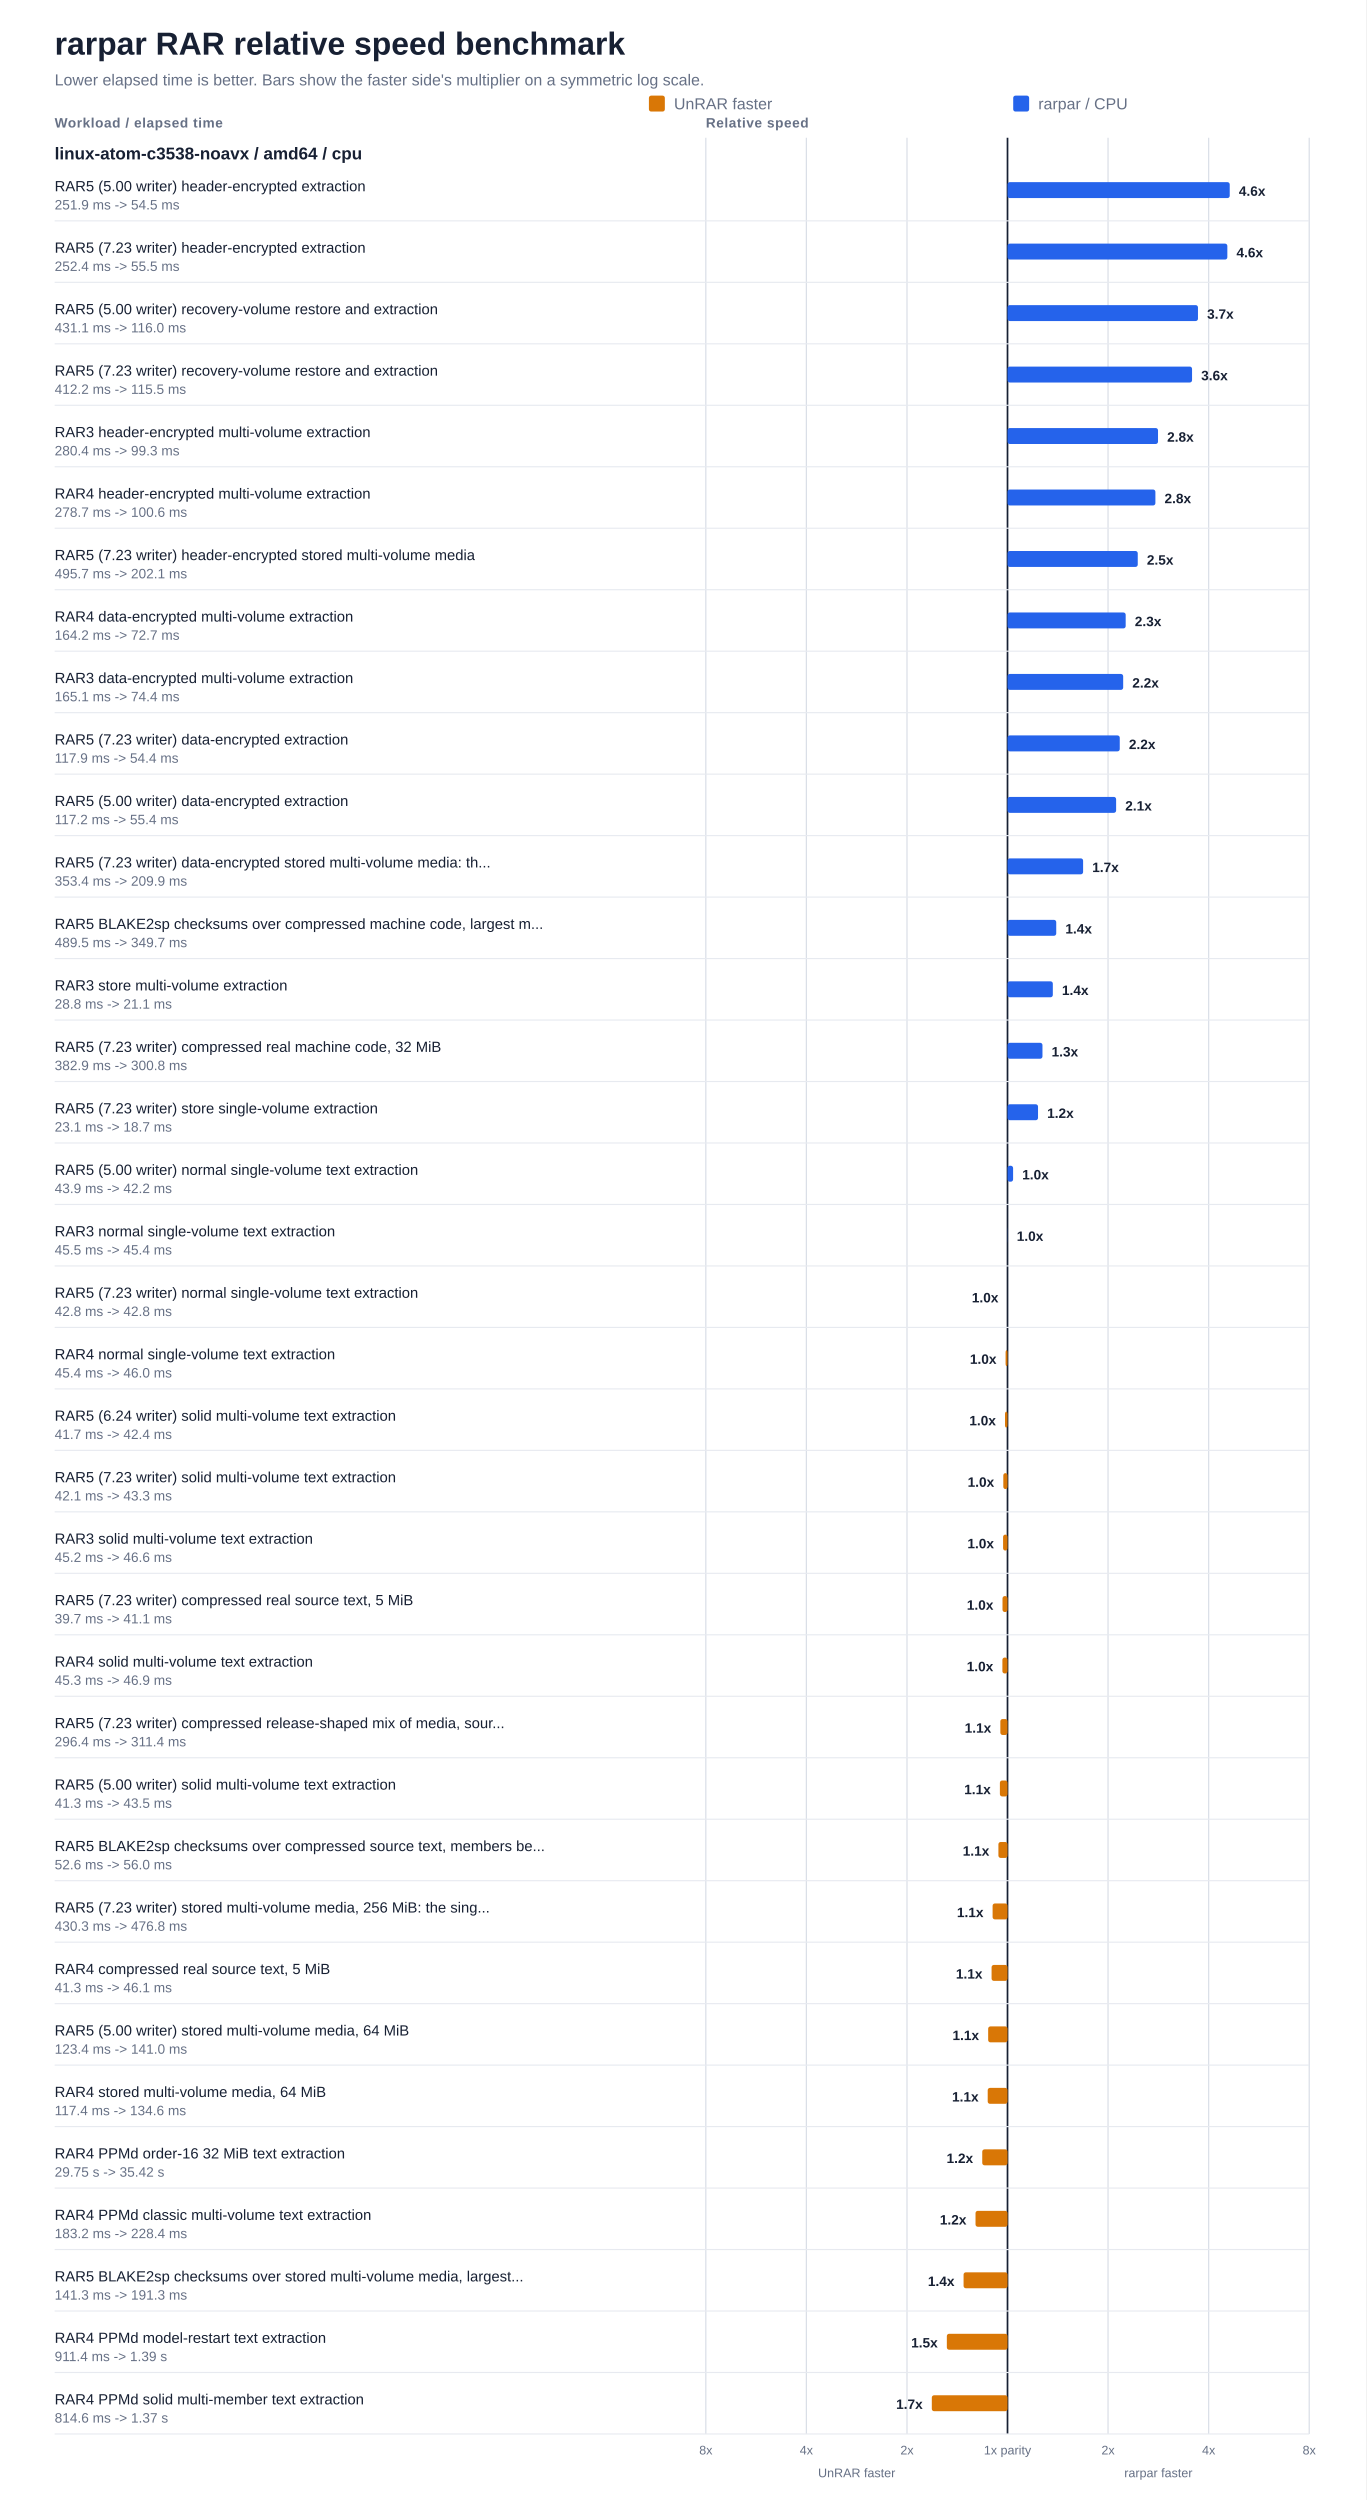
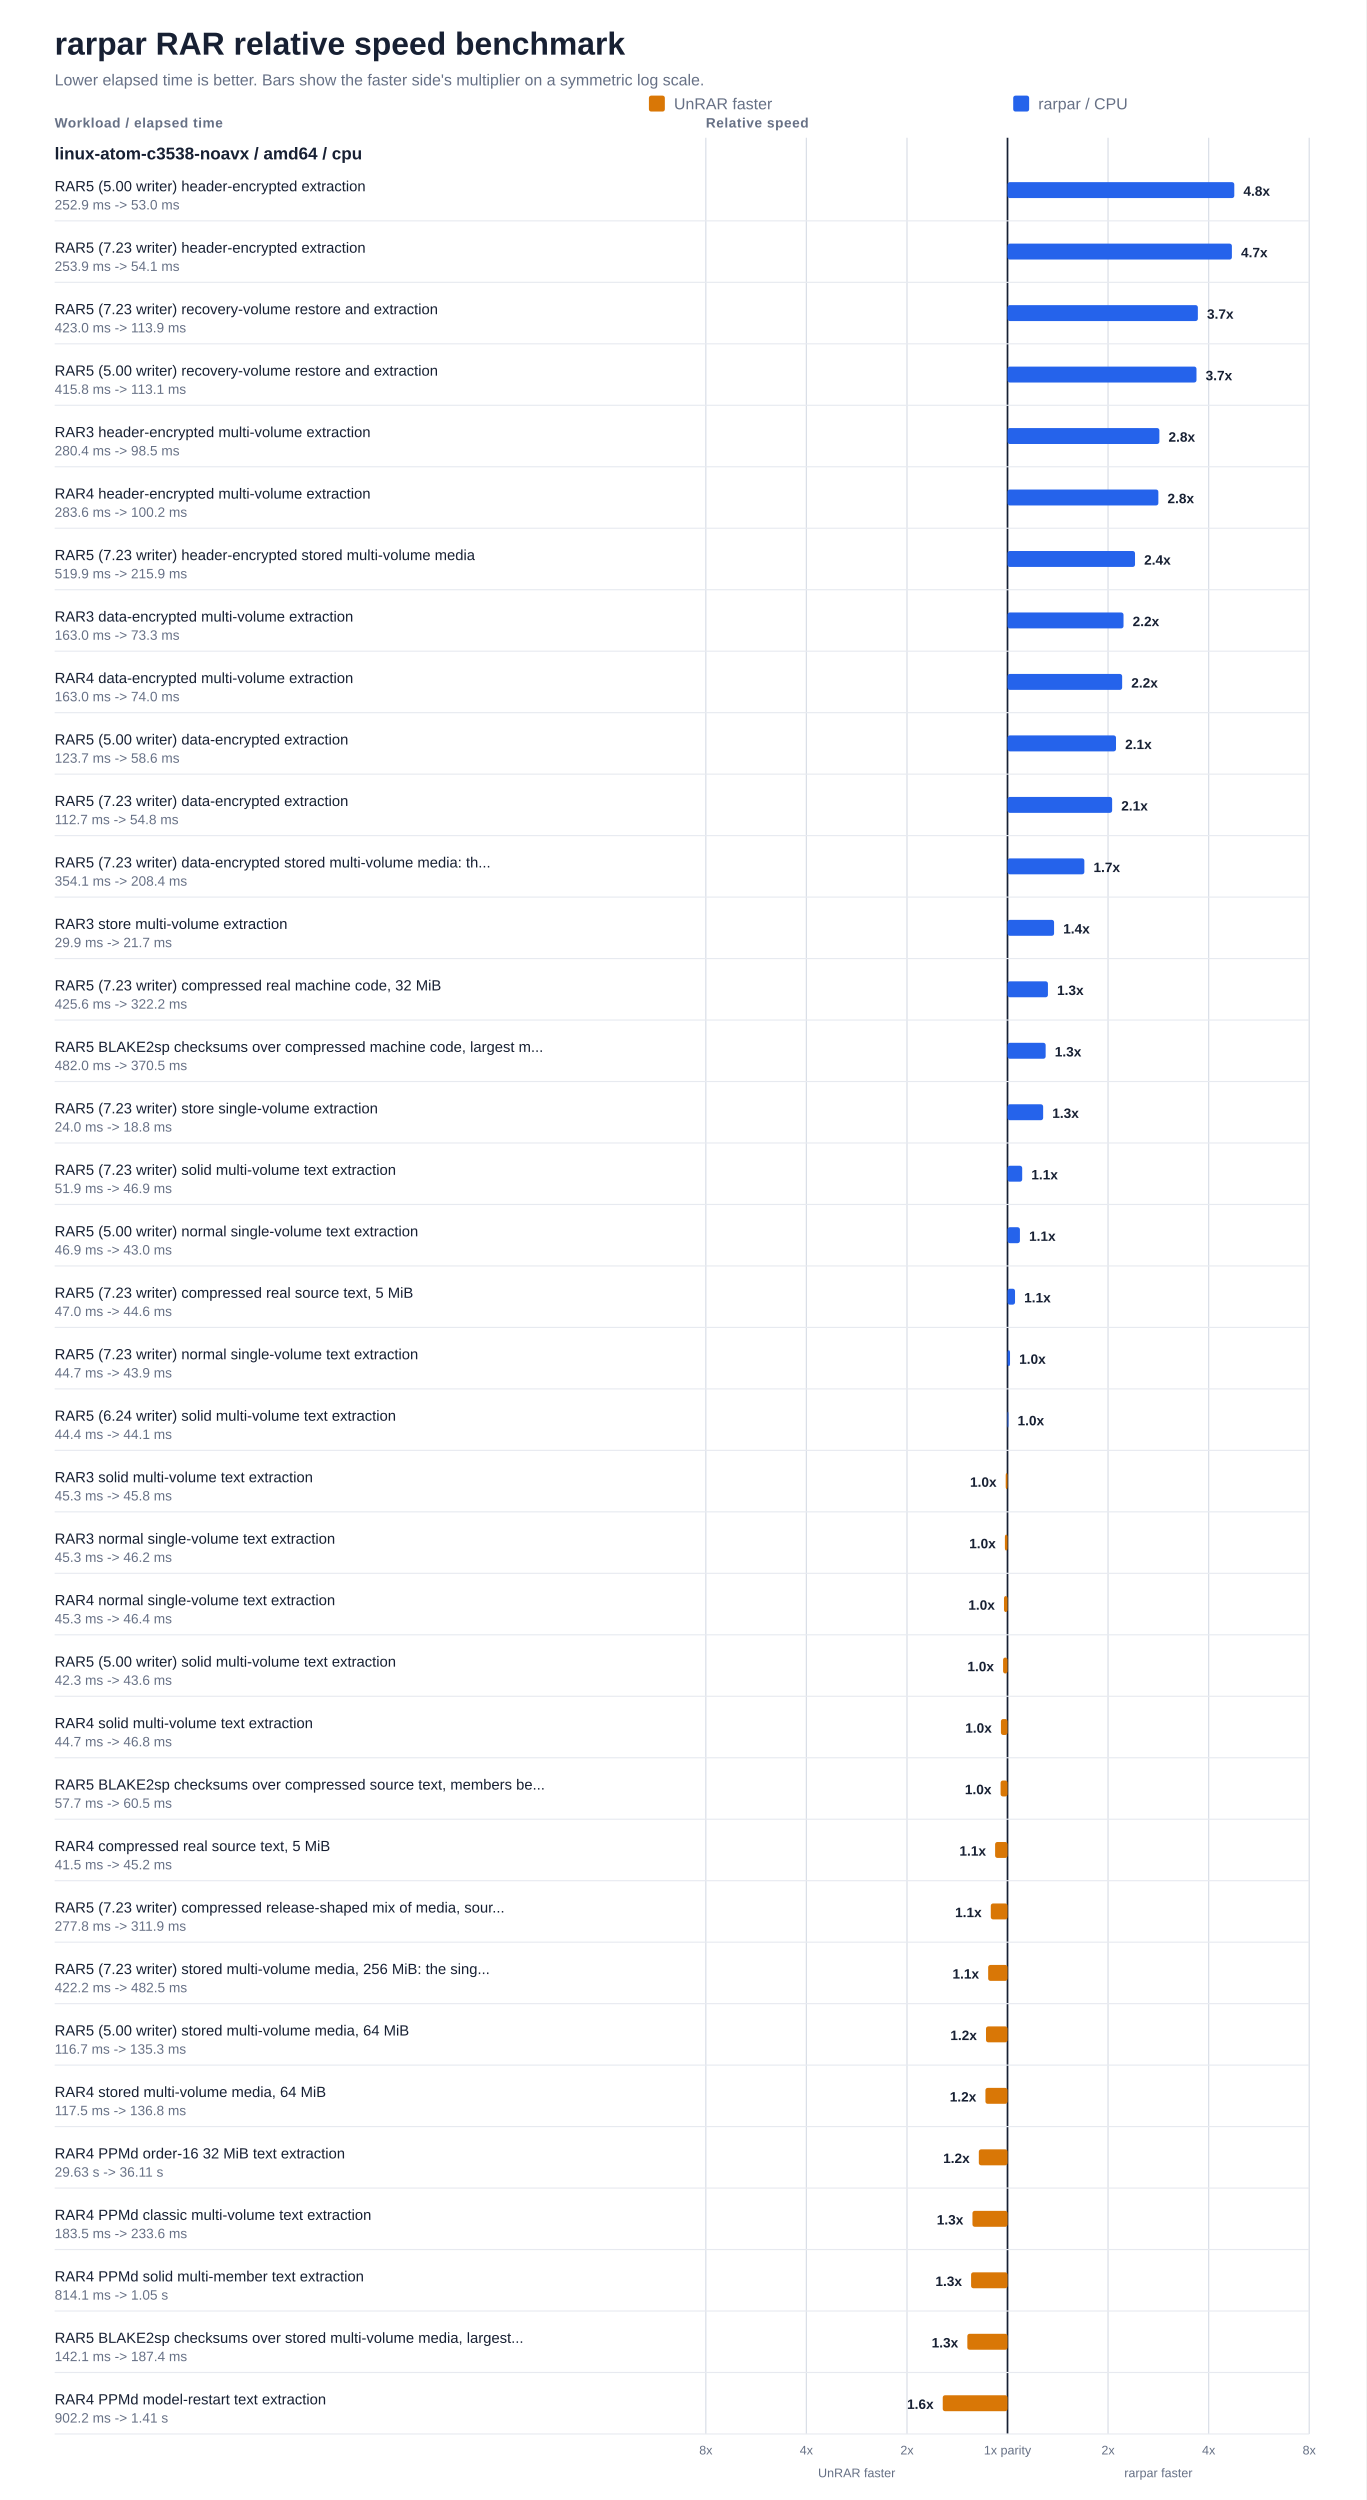
<svg xmlns="http://www.w3.org/2000/svg" width="1200" height="2196" viewBox="0 0 1200 2196" role="img" aria-labelledby="title desc">
  <style>
    .bg { fill: #ffffff; } text { font-family: Arial, sans-serif; fill: #172033; }
    .title { font-size: 28px; font-weight: 600; } .subtitle { font-size: 14px; fill: #667085; }
    .column { font-size: 12px; font-weight: 600; fill: #667085; letter-spacing: .04em; text-transform: uppercase; }
    .machine { font-size: 15px; font-weight: 600; } .workload { font-size: 13px; font-weight: 500; }
    .timing { font-size: 12px; fill: #667085; } .tick { font-size: 11px; fill: #667085; } .ratio { font-size: 12px; font-weight: 600; }
    .grid { stroke: #d7dce5; stroke-width: 1; } .parity { stroke: #172033; stroke-width: 1.5; } .rule { stroke: #e7eaf0; stroke-width: 1; }
    .cpu { fill: #2563eb; } .gpu { fill: #7c3aed; } .slower { fill: #d97706; }
    @media (prefers-color-scheme: dark) { .bg { fill: #0d1117; } text { fill: #e6edf3; } .subtitle, .column, .timing, .tick { fill: #9ca7b5; } .grid { stroke: #30363d; } .parity { stroke: #e6edf3; } .rule { stroke: #21262d; } .cpu { fill: #58a6ff; } .gpu { fill: #bc8cff; } .slower { fill: #f2a65a; } }
  </style>
  <rect class="bg" width="1200" height="2196" />
  <text class="title" x="48" y="48">rarpar RAR relative speed benchmark</text>
  <text class="subtitle" x="48" y="75">Lower elapsed time is better. Bars show the faster side's multiplier on a symmetric log scale.</text>
  <g aria-label="Legend">
    <rect class="slower" x="570" y="84" width="14" height="14" rx="2" />
    <text class="subtitle" x="592" y="96">UnRAR faster</text>
    <rect class="cpu" x="890" y="84" width="14" height="14" rx="2" />
    <text class="subtitle" x="912" y="96">rarpar / CPU</text>
  </g>
  <text class="column" x="48" y="112">Workload / elapsed time</text>
  <text class="column" x="620" y="112">Relative speed</text>
  <g aria-label="Relative speed axis">
    <line class="grid" x1="620.0" y1="121" x2="620.0" y2="2138" />
    <text class="tick" x="620.0" y="2156" text-anchor="middle">8x</text>
    <line class="grid" x1="708.3" y1="121" x2="708.3" y2="2138" />
    <text class="tick" x="708.3" y="2156" text-anchor="middle">4x</text>
    <line class="grid" x1="796.7" y1="121" x2="796.7" y2="2138" />
    <text class="tick" x="796.7" y="2156" text-anchor="middle">2x</text>
    <line class="parity" x1="885.0" y1="121" x2="885.0" y2="2138" />
    <text class="tick" x="885.0" y="2156" text-anchor="middle">1x parity</text>
    <line class="grid" x1="973.3" y1="121" x2="973.3" y2="2138" />
    <text class="tick" x="973.3" y="2156" text-anchor="middle">2x</text>
    <line class="grid" x1="1061.7" y1="121" x2="1061.7" y2="2138" />
    <text class="tick" x="1061.7" y="2156" text-anchor="middle">4x</text>
    <line class="grid" x1="1150.0" y1="121" x2="1150.0" y2="2138" />
    <text class="tick" x="1150.0" y="2156" text-anchor="middle">8x</text>
    <text class="tick" x="752.5" y="2176" text-anchor="middle">UnRAR faster</text>
    <text class="tick" x="1017.5" y="2176" text-anchor="middle">rarpar faster</text>
  </g>
  <g aria-label="RAR benchmarks">
    <text class="machine" x="48" y="140">linux-atom-c3538-noavx / amd64 / cpu</text>
    <text class="workload" x="48" y="168">RAR5 (5.00 writer) header-encrypted extraction</text>
-     <text class="timing" x="48" y="184">251.9 ms -&gt; 54.5 ms</text>
-     <rect class="cpu" x="885.0" y="160" width="195.2" height="14" rx="2" />
-     <text class="ratio" x="1088.2" y="172">4.6x</text>
+     <text class="timing" x="48" y="184">252.9 ms -&gt; 53.0 ms</text>
+     <rect class="cpu" x="885.0" y="160" width="199.2" height="14" rx="2" />
+     <text class="ratio" x="1092.2" y="172">4.8x</text>
    <line class="rule" x1="48" y1="194" x2="1150" y2="194" />
    <text class="workload" x="48" y="222">RAR5 (7.23 writer) header-encrypted extraction</text>
-     <text class="timing" x="48" y="238">252.4 ms -&gt; 55.5 ms</text>
-     <rect class="cpu" x="885.0" y="214" width="193.1" height="14" rx="2" />
-     <text class="ratio" x="1086.1" y="226">4.6x</text>
+     <text class="timing" x="48" y="238">253.9 ms -&gt; 54.1 ms</text>
+     <rect class="cpu" x="885.0" y="214" width="197.1" height="14" rx="2" />
+     <text class="ratio" x="1090.1" y="226">4.7x</text>
    <line class="rule" x1="48" y1="248" x2="1150" y2="248" />
-     <text class="workload" x="48" y="276">RAR5 (5.00 writer) recovery-volume restore and extraction</text>
-     <text class="timing" x="48" y="292">431.1 ms -&gt; 116.0 ms</text>
-     <rect class="cpu" x="885.0" y="268" width="167.3" height="14" rx="2" />
-     <text class="ratio" x="1060.3" y="280">3.7x</text>
+     <text class="workload" x="48" y="276">RAR5 (7.23 writer) recovery-volume restore and extraction</text>
+     <text class="timing" x="48" y="292">423.0 ms -&gt; 113.9 ms</text>
+     <rect class="cpu" x="885.0" y="268" width="167.2" height="14" rx="2" />
+     <text class="ratio" x="1060.2" y="280">3.7x</text>
    <line class="rule" x1="48" y1="302" x2="1150" y2="302" />
-     <text class="workload" x="48" y="330">RAR5 (7.23 writer) recovery-volume restore and extraction</text>
-     <text class="timing" x="48" y="346">412.2 ms -&gt; 115.5 ms</text>
-     <rect class="cpu" x="885.0" y="322" width="162.1" height="14" rx="2" />
-     <text class="ratio" x="1055.1" y="334">3.6x</text>
+     <text class="workload" x="48" y="330">RAR5 (5.00 writer) recovery-volume restore and extraction</text>
+     <text class="timing" x="48" y="346">415.8 ms -&gt; 113.1 ms</text>
+     <rect class="cpu" x="885.0" y="322" width="166.0" height="14" rx="2" />
+     <text class="ratio" x="1059.0" y="334">3.7x</text>
    <line class="rule" x1="48" y1="356" x2="1150" y2="356" />
    <text class="workload" x="48" y="384">RAR3 header-encrypted multi-volume extraction</text>
-     <text class="timing" x="48" y="400">280.4 ms -&gt; 99.3 ms</text>
-     <rect class="cpu" x="885.0" y="376" width="132.2" height="14" rx="2" />
-     <text class="ratio" x="1025.2" y="388">2.8x</text>
+     <text class="timing" x="48" y="400">280.4 ms -&gt; 98.5 ms</text>
+     <rect class="cpu" x="885.0" y="376" width="133.4" height="14" rx="2" />
+     <text class="ratio" x="1026.4" y="388">2.8x</text>
    <line class="rule" x1="48" y1="410" x2="1150" y2="410" />
    <text class="workload" x="48" y="438">RAR4 header-encrypted multi-volume extraction</text>
-     <text class="timing" x="48" y="454">278.7 ms -&gt; 100.6 ms</text>
-     <rect class="cpu" x="885.0" y="430" width="129.9" height="14" rx="2" />
-     <text class="ratio" x="1022.9" y="442">2.8x</text>
+     <text class="timing" x="48" y="454">283.6 ms -&gt; 100.2 ms</text>
+     <rect class="cpu" x="885.0" y="430" width="132.5" height="14" rx="2" />
+     <text class="ratio" x="1025.5" y="442">2.8x</text>
    <line class="rule" x1="48" y1="464" x2="1150" y2="464" />
    <text class="workload" x="48" y="492">RAR5 (7.23 writer) header-encrypted stored multi-volume media</text>
-     <text class="timing" x="48" y="508">495.7 ms -&gt; 202.1 ms</text>
-     <rect class="cpu" x="885.0" y="484" width="114.4" height="14" rx="2" />
-     <text class="ratio" x="1007.4" y="496">2.5x</text>
+     <text class="timing" x="48" y="508">519.9 ms -&gt; 215.9 ms</text>
+     <rect class="cpu" x="885.0" y="484" width="112.0" height="14" rx="2" />
+     <text class="ratio" x="1005.0" y="496">2.4x</text>
    <line class="rule" x1="48" y1="518" x2="1150" y2="518" />
-     <text class="workload" x="48" y="546">RAR4 data-encrypted multi-volume extraction</text>
-     <text class="timing" x="48" y="562">164.2 ms -&gt; 72.7 ms</text>
-     <rect class="cpu" x="885.0" y="538" width="103.8" height="14" rx="2" />
-     <text class="ratio" x="996.8" y="550">2.3x</text>
+     <text class="workload" x="48" y="546">RAR3 data-encrypted multi-volume extraction</text>
+     <text class="timing" x="48" y="562">163.0 ms -&gt; 73.3 ms</text>
+     <rect class="cpu" x="885.0" y="538" width="101.9" height="14" rx="2" />
+     <text class="ratio" x="994.9" y="550">2.2x</text>
    <line class="rule" x1="48" y1="572" x2="1150" y2="572" />
-     <text class="workload" x="48" y="600">RAR3 data-encrypted multi-volume extraction</text>
-     <text class="timing" x="48" y="616">165.1 ms -&gt; 74.4 ms</text>
-     <rect class="cpu" x="885.0" y="592" width="101.6" height="14" rx="2" />
-     <text class="ratio" x="994.6" y="604">2.2x</text>
+     <text class="workload" x="48" y="600">RAR4 data-encrypted multi-volume extraction</text>
+     <text class="timing" x="48" y="616">163.0 ms -&gt; 74.0 ms</text>
+     <rect class="cpu" x="885.0" y="592" width="100.7" height="14" rx="2" />
+     <text class="ratio" x="993.7" y="604">2.2x</text>
    <line class="rule" x1="48" y1="626" x2="1150" y2="626" />
-     <text class="workload" x="48" y="654">RAR5 (7.23 writer) data-encrypted extraction</text>
-     <text class="timing" x="48" y="670">117.9 ms -&gt; 54.4 ms</text>
-     <rect class="cpu" x="885.0" y="646" width="98.6" height="14" rx="2" />
-     <text class="ratio" x="991.6" y="658">2.2x</text>
+     <text class="workload" x="48" y="654">RAR5 (5.00 writer) data-encrypted extraction</text>
+     <text class="timing" x="48" y="670">123.7 ms -&gt; 58.6 ms</text>
+     <rect class="cpu" x="885.0" y="646" width="95.3" height="14" rx="2" />
+     <text class="ratio" x="988.3" y="658">2.1x</text>
    <line class="rule" x1="48" y1="680" x2="1150" y2="680" />
-     <text class="workload" x="48" y="708">RAR5 (5.00 writer) data-encrypted extraction</text>
-     <text class="timing" x="48" y="724">117.2 ms -&gt; 55.4 ms</text>
-     <rect class="cpu" x="885.0" y="700" width="95.4" height="14" rx="2" />
-     <text class="ratio" x="988.4" y="712">2.1x</text>
+     <text class="workload" x="48" y="708">RAR5 (7.23 writer) data-encrypted extraction</text>
+     <text class="timing" x="48" y="724">112.7 ms -&gt; 54.8 ms</text>
+     <rect class="cpu" x="885.0" y="700" width="91.9" height="14" rx="2" />
+     <text class="ratio" x="984.9" y="712">2.1x</text>
    <line class="rule" x1="48" y1="734" x2="1150" y2="734" />
    <text class="workload" x="48" y="762">RAR5 (7.23 writer) data-encrypted stored multi-volume media: th...</text>
-     <text class="timing" x="48" y="778">353.4 ms -&gt; 209.9 ms</text>
-     <rect class="cpu" x="885.0" y="754" width="66.4" height="14" rx="2" />
-     <text class="ratio" x="959.4" y="766">1.7x</text>
+     <text class="timing" x="48" y="778">354.1 ms -&gt; 208.4 ms</text>
+     <rect class="cpu" x="885.0" y="754" width="67.5" height="14" rx="2" />
+     <text class="ratio" x="960.5" y="766">1.7x</text>
    <line class="rule" x1="48" y1="788" x2="1150" y2="788" />
-     <text class="workload" x="48" y="816">RAR5 BLAKE2sp checksums over compressed machine code, largest m...</text>
-     <text class="timing" x="48" y="832">489.5 ms -&gt; 349.7 ms</text>
-     <rect class="cpu" x="885.0" y="808" width="42.8" height="14" rx="2" />
-     <text class="ratio" x="935.8" y="820">1.4x</text>
+     <text class="workload" x="48" y="816">RAR3 store multi-volume extraction</text>
+     <text class="timing" x="48" y="832">29.9 ms -&gt; 21.7 ms</text>
+     <rect class="cpu" x="885.0" y="808" width="40.9" height="14" rx="2" />
+     <text class="ratio" x="933.9" y="820">1.4x</text>
    <line class="rule" x1="48" y1="842" x2="1150" y2="842" />
-     <text class="workload" x="48" y="870">RAR3 store multi-volume extraction</text>
-     <text class="timing" x="48" y="886">28.8 ms -&gt; 21.1 ms</text>
-     <rect class="cpu" x="885.0" y="862" width="39.8" height="14" rx="2" />
-     <text class="ratio" x="932.8" y="874">1.4x</text>
+     <text class="workload" x="48" y="870">RAR5 (7.23 writer) compressed real machine code, 32 MiB</text>
+     <text class="timing" x="48" y="886">425.6 ms -&gt; 322.2 ms</text>
+     <rect class="cpu" x="885.0" y="862" width="35.5" height="14" rx="2" />
+     <text class="ratio" x="928.5" y="874">1.3x</text>
    <line class="rule" x1="48" y1="896" x2="1150" y2="896" />
-     <text class="workload" x="48" y="924">RAR5 (7.23 writer) compressed real machine code, 32 MiB</text>
-     <text class="timing" x="48" y="940">382.9 ms -&gt; 300.8 ms</text>
-     <rect class="cpu" x="885.0" y="916" width="30.7" height="14" rx="2" />
-     <text class="ratio" x="923.7" y="928">1.3x</text>
+     <text class="workload" x="48" y="924">RAR5 BLAKE2sp checksums over compressed machine code, largest m...</text>
+     <text class="timing" x="48" y="940">482.0 ms -&gt; 370.5 ms</text>
+     <rect class="cpu" x="885.0" y="916" width="33.5" height="14" rx="2" />
+     <text class="ratio" x="926.5" y="928">1.3x</text>
    <line class="rule" x1="48" y1="950" x2="1150" y2="950" />
    <text class="workload" x="48" y="978">RAR5 (7.23 writer) store single-volume extraction</text>
-     <text class="timing" x="48" y="994">23.1 ms -&gt; 18.7 ms</text>
-     <rect class="cpu" x="885.0" y="970" width="26.8" height="14" rx="2" />
-     <text class="ratio" x="919.8" y="982">1.2x</text>
+     <text class="timing" x="48" y="994">24.0 ms -&gt; 18.8 ms</text>
+     <rect class="cpu" x="885.0" y="970" width="31.3" height="14" rx="2" />
+     <text class="ratio" x="924.3" y="982">1.3x</text>
    <line class="rule" x1="48" y1="1004" x2="1150" y2="1004" />
-     <text class="workload" x="48" y="1032">RAR5 (5.00 writer) normal single-volume text extraction</text>
-     <text class="timing" x="48" y="1048">43.9 ms -&gt; 42.2 ms</text>
-     <rect class="cpu" x="885.0" y="1024" width="4.9" height="14" rx="2" />
-     <text class="ratio" x="897.9" y="1036">1.0x</text>
+     <text class="workload" x="48" y="1032">RAR5 (7.23 writer) solid multi-volume text extraction</text>
+     <text class="timing" x="48" y="1048">51.9 ms -&gt; 46.9 ms</text>
+     <rect class="cpu" x="885.0" y="1024" width="12.9" height="14" rx="2" />
+     <text class="ratio" x="905.9" y="1036">1.1x</text>
    <line class="rule" x1="48" y1="1058" x2="1150" y2="1058" />
-     <text class="workload" x="48" y="1086">RAR3 normal single-volume text extraction</text>
-     <text class="timing" x="48" y="1102">45.5 ms -&gt; 45.4 ms</text>
-     <rect class="cpu" x="885.0" y="1078" width="0.1" height="14" rx="2" />
-     <text class="ratio" x="893.1" y="1090">1.0x</text>
+     <text class="workload" x="48" y="1086">RAR5 (5.00 writer) normal single-volume text extraction</text>
+     <text class="timing" x="48" y="1102">46.9 ms -&gt; 43.0 ms</text>
+     <rect class="cpu" x="885.0" y="1078" width="10.9" height="14" rx="2" />
+     <text class="ratio" x="903.9" y="1090">1.1x</text>
    <line class="rule" x1="48" y1="1112" x2="1150" y2="1112" />
-     <text class="workload" x="48" y="1140">RAR5 (7.23 writer) normal single-volume text extraction</text>
-     <text class="timing" x="48" y="1156">42.8 ms -&gt; 42.8 ms</text>
-     <rect class="slower" x="885.0" y="1132" width="0.0" height="14" rx="2" />
-     <text class="ratio" x="877.0" y="1144" text-anchor="end">1.0x</text>
+     <text class="workload" x="48" y="1140">RAR5 (7.23 writer) compressed real source text, 5 MiB</text>
+     <text class="timing" x="48" y="1156">47.0 ms -&gt; 44.6 ms</text>
+     <rect class="cpu" x="885.0" y="1132" width="6.6" height="14" rx="2" />
+     <text class="ratio" x="899.6" y="1144">1.1x</text>
    <line class="rule" x1="48" y1="1166" x2="1150" y2="1166" />
-     <text class="workload" x="48" y="1194">RAR4 normal single-volume text extraction</text>
-     <text class="timing" x="48" y="1210">45.4 ms -&gt; 46.0 ms</text>
-     <rect class="slower" x="883.3" y="1186" width="1.7" height="14" rx="2" />
-     <text class="ratio" x="875.3" y="1198" text-anchor="end">1.0x</text>
+     <text class="workload" x="48" y="1194">RAR5 (7.23 writer) normal single-volume text extraction</text>
+     <text class="timing" x="48" y="1210">44.7 ms -&gt; 43.9 ms</text>
+     <rect class="cpu" x="885.0" y="1186" width="2.2" height="14" rx="2" />
+     <text class="ratio" x="895.2" y="1198">1.0x</text>
    <line class="rule" x1="48" y1="1220" x2="1150" y2="1220" />
    <text class="workload" x="48" y="1248">RAR5 (6.24 writer) solid multi-volume text extraction</text>
-     <text class="timing" x="48" y="1264">41.7 ms -&gt; 42.4 ms</text>
-     <rect class="slower" x="882.8" y="1240" width="2.2" height="14" rx="2" />
-     <text class="ratio" x="874.8" y="1252" text-anchor="end">1.0x</text>
+     <text class="timing" x="48" y="1264">44.4 ms -&gt; 44.1 ms</text>
+     <rect class="cpu" x="885.0" y="1240" width="0.8" height="14" rx="2" />
+     <text class="ratio" x="893.8" y="1252">1.0x</text>
    <line class="rule" x1="48" y1="1274" x2="1150" y2="1274" />
-     <text class="workload" x="48" y="1302">RAR5 (7.23 writer) solid multi-volume text extraction</text>
-     <text class="timing" x="48" y="1318">42.1 ms -&gt; 43.3 ms</text>
-     <rect class="slower" x="881.3" y="1294" width="3.7" height="14" rx="2" />
-     <text class="ratio" x="873.3" y="1306" text-anchor="end">1.0x</text>
+     <text class="workload" x="48" y="1302">RAR3 solid multi-volume text extraction</text>
+     <text class="timing" x="48" y="1318">45.3 ms -&gt; 45.8 ms</text>
+     <rect class="slower" x="883.4" y="1294" width="1.6" height="14" rx="2" />
+     <text class="ratio" x="875.4" y="1306" text-anchor="end">1.0x</text>
    <line class="rule" x1="48" y1="1328" x2="1150" y2="1328" />
-     <text class="workload" x="48" y="1356">RAR3 solid multi-volume text extraction</text>
-     <text class="timing" x="48" y="1372">45.2 ms -&gt; 46.6 ms</text>
-     <rect class="slower" x="881.1" y="1348" width="3.9" height="14" rx="2" />
-     <text class="ratio" x="873.1" y="1360" text-anchor="end">1.0x</text>
+     <text class="workload" x="48" y="1356">RAR3 normal single-volume text extraction</text>
+     <text class="timing" x="48" y="1372">45.3 ms -&gt; 46.2 ms</text>
+     <rect class="slower" x="882.7" y="1348" width="2.3" height="14" rx="2" />
+     <text class="ratio" x="874.7" y="1360" text-anchor="end">1.0x</text>
    <line class="rule" x1="48" y1="1382" x2="1150" y2="1382" />
-     <text class="workload" x="48" y="1410">RAR5 (7.23 writer) compressed real source text, 5 MiB</text>
-     <text class="timing" x="48" y="1426">39.7 ms -&gt; 41.1 ms</text>
-     <rect class="slower" x="880.6" y="1402" width="4.4" height="14" rx="2" />
-     <text class="ratio" x="872.6" y="1414" text-anchor="end">1.0x</text>
+     <text class="workload" x="48" y="1410">RAR4 normal single-volume text extraction</text>
+     <text class="timing" x="48" y="1426">45.3 ms -&gt; 46.4 ms</text>
+     <rect class="slower" x="881.9" y="1402" width="3.1" height="14" rx="2" />
+     <text class="ratio" x="873.9" y="1414" text-anchor="end">1.0x</text>
    <line class="rule" x1="48" y1="1436" x2="1150" y2="1436" />
-     <text class="workload" x="48" y="1464">RAR4 solid multi-volume text extraction</text>
-     <text class="timing" x="48" y="1480">45.3 ms -&gt; 46.9 ms</text>
-     <rect class="slower" x="880.5" y="1456" width="4.5" height="14" rx="2" />
-     <text class="ratio" x="872.5" y="1468" text-anchor="end">1.0x</text>
+     <text class="workload" x="48" y="1464">RAR5 (5.00 writer) solid multi-volume text extraction</text>
+     <text class="timing" x="48" y="1480">42.3 ms -&gt; 43.6 ms</text>
+     <rect class="slower" x="881.1" y="1456" width="3.9" height="14" rx="2" />
+     <text class="ratio" x="873.1" y="1468" text-anchor="end">1.0x</text>
    <line class="rule" x1="48" y1="1490" x2="1150" y2="1490" />
-     <text class="workload" x="48" y="1518">RAR5 (7.23 writer) compressed release-shaped mix of media, sour...</text>
-     <text class="timing" x="48" y="1534">296.4 ms -&gt; 311.4 ms</text>
-     <rect class="slower" x="878.7" y="1510" width="6.3" height="14" rx="2" />
-     <text class="ratio" x="870.7" y="1522" text-anchor="end">1.1x</text>
+     <text class="workload" x="48" y="1518">RAR4 solid multi-volume text extraction</text>
+     <text class="timing" x="48" y="1534">44.7 ms -&gt; 46.8 ms</text>
+     <rect class="slower" x="879.2" y="1510" width="5.8" height="14" rx="2" />
+     <text class="ratio" x="871.2" y="1522" text-anchor="end">1.0x</text>
    <line class="rule" x1="48" y1="1544" x2="1150" y2="1544" />
-     <text class="workload" x="48" y="1572">RAR5 (5.00 writer) solid multi-volume text extraction</text>
-     <text class="timing" x="48" y="1588">41.3 ms -&gt; 43.5 ms</text>
-     <rect class="slower" x="878.3" y="1564" width="6.7" height="14" rx="2" />
-     <text class="ratio" x="870.3" y="1576" text-anchor="end">1.1x</text>
+     <text class="workload" x="48" y="1572">RAR5 BLAKE2sp checksums over compressed source text, members be...</text>
+     <text class="timing" x="48" y="1588">57.7 ms -&gt; 60.5 ms</text>
+     <rect class="slower" x="878.9" y="1564" width="6.1" height="14" rx="2" />
+     <text class="ratio" x="870.9" y="1576" text-anchor="end">1.0x</text>
    <line class="rule" x1="48" y1="1598" x2="1150" y2="1598" />
-     <text class="workload" x="48" y="1626">RAR5 BLAKE2sp checksums over compressed source text, members be...</text>
-     <text class="timing" x="48" y="1642">52.6 ms -&gt; 56.0 ms</text>
-     <rect class="slower" x="877.0" y="1618" width="8.0" height="14" rx="2" />
-     <text class="ratio" x="869.0" y="1630" text-anchor="end">1.1x</text>
+     <text class="workload" x="48" y="1626">RAR4 compressed real source text, 5 MiB</text>
+     <text class="timing" x="48" y="1642">41.5 ms -&gt; 45.2 ms</text>
+     <rect class="slower" x="874.1" y="1618" width="10.9" height="14" rx="2" />
+     <text class="ratio" x="866.1" y="1630" text-anchor="end">1.1x</text>
    <line class="rule" x1="48" y1="1652" x2="1150" y2="1652" />
-     <text class="workload" x="48" y="1680">RAR5 (7.23 writer) stored multi-volume media, 256 MiB: the sing...</text>
-     <text class="timing" x="48" y="1696">430.3 ms -&gt; 476.8 ms</text>
-     <rect class="slower" x="871.9" y="1672" width="13.1" height="14" rx="2" />
-     <text class="ratio" x="863.9" y="1684" text-anchor="end">1.1x</text>
+     <text class="workload" x="48" y="1680">RAR5 (7.23 writer) compressed release-shaped mix of media, sour...</text>
+     <text class="timing" x="48" y="1696">277.8 ms -&gt; 311.9 ms</text>
+     <rect class="slower" x="870.3" y="1672" width="14.7" height="14" rx="2" />
+     <text class="ratio" x="862.3" y="1684" text-anchor="end">1.1x</text>
    <line class="rule" x1="48" y1="1706" x2="1150" y2="1706" />
-     <text class="workload" x="48" y="1734">RAR4 compressed real source text, 5 MiB</text>
-     <text class="timing" x="48" y="1750">41.3 ms -&gt; 46.1 ms</text>
-     <rect class="slower" x="871.0" y="1726" width="14.0" height="14" rx="2" />
-     <text class="ratio" x="863.0" y="1738" text-anchor="end">1.1x</text>
+     <text class="workload" x="48" y="1734">RAR5 (7.23 writer) stored multi-volume media, 256 MiB: the sing...</text>
+     <text class="timing" x="48" y="1750">422.2 ms -&gt; 482.5 ms</text>
+     <rect class="slower" x="868.0" y="1726" width="17.0" height="14" rx="2" />
+     <text class="ratio" x="860.0" y="1738" text-anchor="end">1.1x</text>
    <line class="rule" x1="48" y1="1760" x2="1150" y2="1760" />
    <text class="workload" x="48" y="1788">RAR5 (5.00 writer) stored multi-volume media, 64 MiB</text>
-     <text class="timing" x="48" y="1804">123.4 ms -&gt; 141.0 ms</text>
-     <rect class="slower" x="868.0" y="1780" width="17.0" height="14" rx="2" />
-     <text class="ratio" x="860.0" y="1792" text-anchor="end">1.1x</text>
+     <text class="timing" x="48" y="1804">116.7 ms -&gt; 135.3 ms</text>
+     <rect class="slower" x="866.1" y="1780" width="18.9" height="14" rx="2" />
+     <text class="ratio" x="858.1" y="1792" text-anchor="end">1.2x</text>
    <line class="rule" x1="48" y1="1814" x2="1150" y2="1814" />
    <text class="workload" x="48" y="1842">RAR4 stored multi-volume media, 64 MiB</text>
-     <text class="timing" x="48" y="1858">117.4 ms -&gt; 134.6 ms</text>
-     <rect class="slower" x="867.6" y="1834" width="17.4" height="14" rx="2" />
-     <text class="ratio" x="859.6" y="1846" text-anchor="end">1.1x</text>
+     <text class="timing" x="48" y="1858">117.5 ms -&gt; 136.8 ms</text>
+     <rect class="slower" x="865.6" y="1834" width="19.4" height="14" rx="2" />
+     <text class="ratio" x="857.6" y="1846" text-anchor="end">1.2x</text>
    <line class="rule" x1="48" y1="1868" x2="1150" y2="1868" />
    <text class="workload" x="48" y="1896">RAR4 PPMd order-16 32 MiB text extraction</text>
-     <text class="timing" x="48" y="1912">29.75 s -&gt; 35.42 s</text>
-     <rect class="slower" x="862.8" y="1888" width="22.2" height="14" rx="2" />
-     <text class="ratio" x="854.8" y="1900" text-anchor="end">1.2x</text>
+     <text class="timing" x="48" y="1912">29.63 s -&gt; 36.11 s</text>
+     <rect class="slower" x="859.8" y="1888" width="25.2" height="14" rx="2" />
+     <text class="ratio" x="851.8" y="1900" text-anchor="end">1.2x</text>
    <line class="rule" x1="48" y1="1922" x2="1150" y2="1922" />
    <text class="workload" x="48" y="1950">RAR4 PPMd classic multi-volume text extraction</text>
-     <text class="timing" x="48" y="1966">183.2 ms -&gt; 228.4 ms</text>
-     <rect class="slower" x="856.9" y="1942" width="28.1" height="14" rx="2" />
-     <text class="ratio" x="848.9" y="1954" text-anchor="end">1.2x</text>
+     <text class="timing" x="48" y="1966">183.5 ms -&gt; 233.6 ms</text>
+     <rect class="slower" x="854.2" y="1942" width="30.8" height="14" rx="2" />
+     <text class="ratio" x="846.2" y="1954" text-anchor="end">1.3x</text>
    <line class="rule" x1="48" y1="1976" x2="1150" y2="1976" />
-     <text class="workload" x="48" y="2004">RAR5 BLAKE2sp checksums over stored multi-volume media, largest...</text>
-     <text class="timing" x="48" y="2020">141.3 ms -&gt; 191.3 ms</text>
-     <rect class="slower" x="846.4" y="1996" width="38.6" height="14" rx="2" />
-     <text class="ratio" x="838.4" y="2008" text-anchor="end">1.4x</text>
+     <text class="workload" x="48" y="2004">RAR4 PPMd solid multi-member text extraction</text>
+     <text class="timing" x="48" y="2020">814.1 ms -&gt; 1.05 s</text>
+     <rect class="slower" x="853.0" y="1996" width="32.0" height="14" rx="2" />
+     <text class="ratio" x="845.0" y="2008" text-anchor="end">1.3x</text>
    <line class="rule" x1="48" y1="2030" x2="1150" y2="2030" />
-     <text class="workload" x="48" y="2058">RAR4 PPMd model-restart text extraction</text>
-     <text class="timing" x="48" y="2074">911.4 ms -&gt; 1.39 s</text>
-     <rect class="slower" x="831.7" y="2050" width="53.3" height="14" rx="2" />
-     <text class="ratio" x="823.7" y="2062" text-anchor="end">1.5x</text>
+     <text class="workload" x="48" y="2058">RAR5 BLAKE2sp checksums over stored multi-volume media, largest...</text>
+     <text class="timing" x="48" y="2074">142.1 ms -&gt; 187.4 ms</text>
+     <rect class="slower" x="849.7" y="2050" width="35.3" height="14" rx="2" />
+     <text class="ratio" x="841.7" y="2062" text-anchor="end">1.3x</text>
    <line class="rule" x1="48" y1="2084" x2="1150" y2="2084" />
-     <text class="workload" x="48" y="2112">RAR4 PPMd solid multi-member text extraction</text>
-     <text class="timing" x="48" y="2128">814.6 ms -&gt; 1.37 s</text>
-     <rect class="slower" x="818.5" y="2104" width="66.5" height="14" rx="2" />
-     <text class="ratio" x="810.5" y="2116" text-anchor="end">1.7x</text>
+     <text class="workload" x="48" y="2112">RAR4 PPMd model-restart text extraction</text>
+     <text class="timing" x="48" y="2128">902.2 ms -&gt; 1.41 s</text>
+     <rect class="slower" x="828.1" y="2104" width="56.9" height="14" rx="2" />
+     <text class="ratio" x="820.1" y="2116" text-anchor="end">1.6x</text>
    <line class="rule" x1="48" y1="2138" x2="1150" y2="2138" />
  </g>
</svg>
